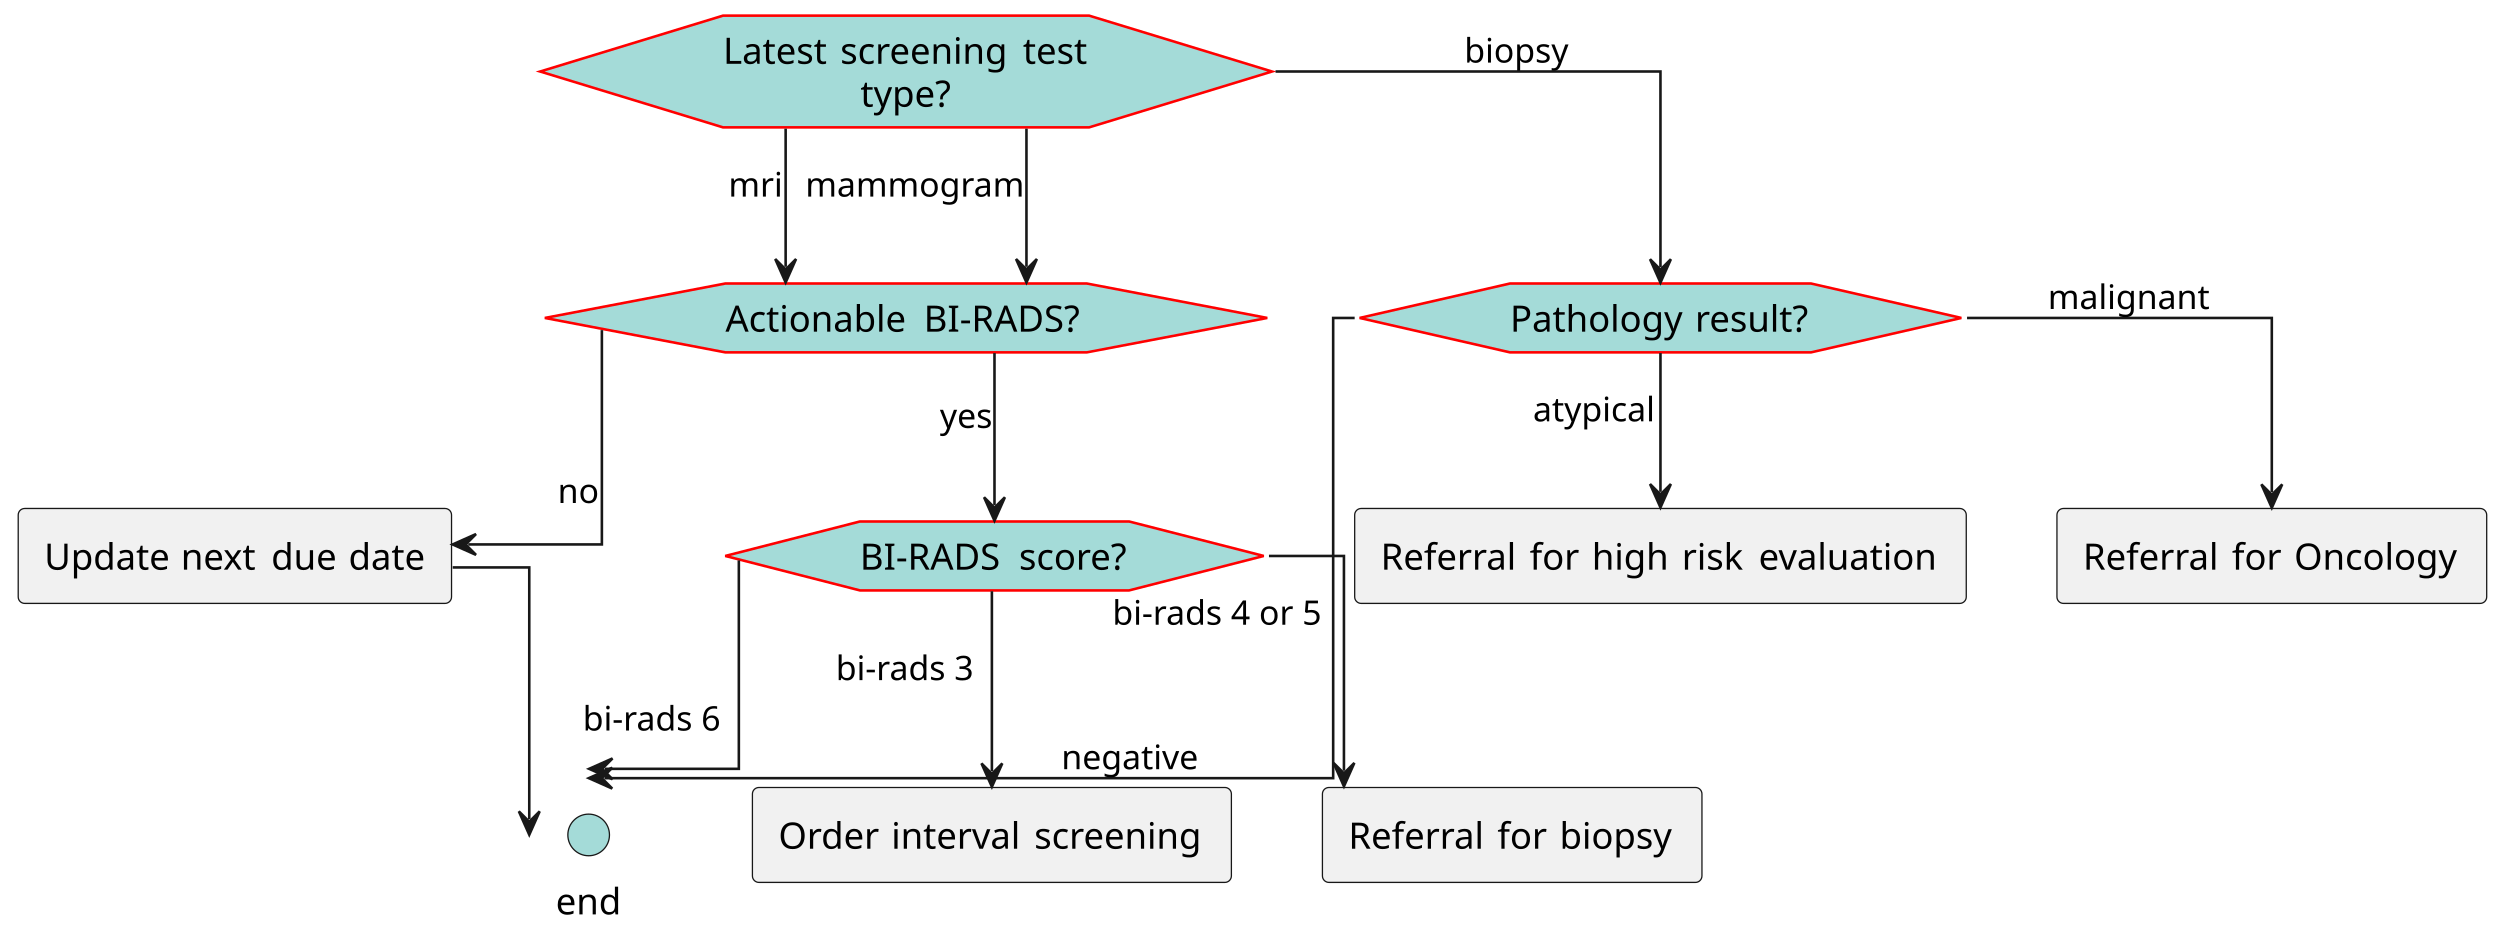
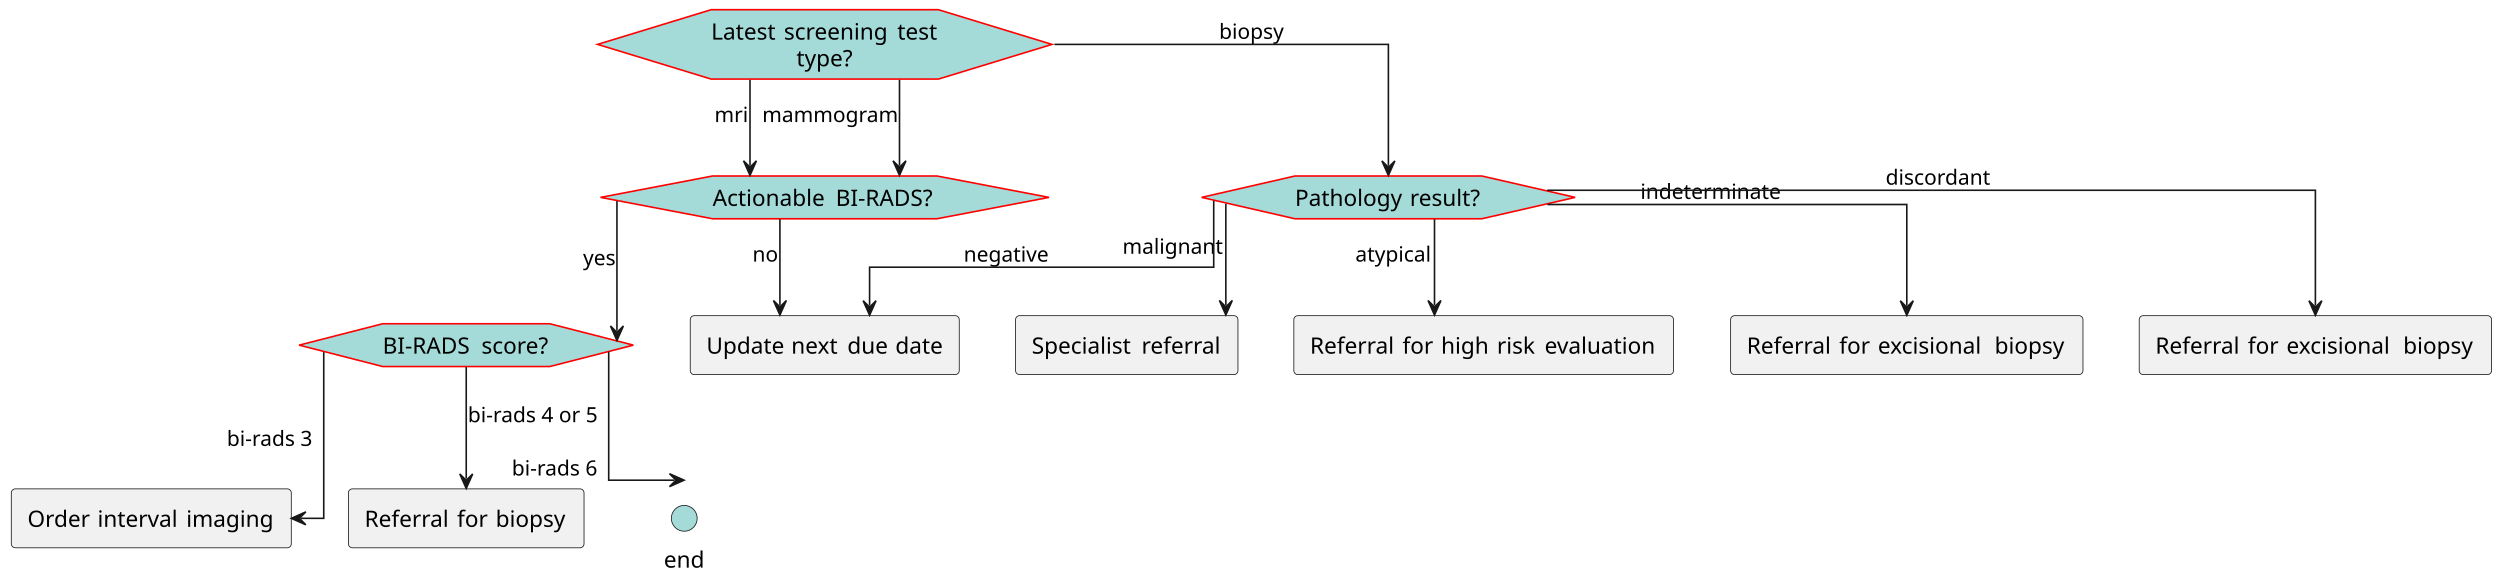
- <svg xmlns="http://www.w3.org/2000/svg" xmlns:xlink="http://www.w3.org/1999/xlink" contentStyleType="text/css" height="359px" preserveAspectRatio="none" style="width:961px;height:359px;background:#FFFFFF;" version="1.1" viewBox="0 0 961 359" width="961px" zoomAndPan="magnify">
+ <svg xmlns="http://www.w3.org/2000/svg" xmlns:xlink="http://www.w3.org/1999/xlink" contentStyleType="text/css" height="359px" preserveAspectRatio="none" style="width:1548px;height:359px;background:#FFFFFF;" version="1.1" viewBox="0 0 1548 359" width="1548px" zoomAndPan="magnify">
  <defs />
  <g>
    <g id="elem_eve_latesttesttype">
      <a href="#eve-latesttesttype" target="_top" title="#eve-latesttesttype" xlink:actuate="onRequest" xlink:href="#eve-latesttesttype" xlink:show="new" xlink:title="#eve-latesttesttype" xlink:type="simple">
-         <polygon fill="#A4DBD8" points="488.95,27.49,418.62,6,277.95,6,207.62,27.49,277.95,48.97,418.62,48.97,488.95,27.49" style="stroke:#FF0000;stroke-width:1.0;" />
-         <text fill="#000000" font-family="sans-serif" font-size="14" lengthAdjust="spacing" textLength="40.605" x="277.952" y="24.535">Latest</text>
-         <text fill="#000000" font-family="sans-serif" font-size="14" lengthAdjust="spacing" textLength="4.43" x="318.557" y="24.535"> </text>
-         <text fill="#000000" font-family="sans-serif" font-size="14" lengthAdjust="spacing" textLength="65.789" x="322.987" y="24.535">screening</text>
-         <text fill="#000000" font-family="sans-serif" font-size="14" lengthAdjust="spacing" textLength="4.43" x="388.776" y="24.535"> </text>
-         <text fill="#000000" font-family="sans-serif" font-size="14" lengthAdjust="spacing" textLength="25.409" x="393.205" y="24.535">test</text>
-         <text fill="#000000" font-family="sans-serif" font-size="14" lengthAdjust="spacing" textLength="35.068" x="330.749" y="41.023">type?</text>
+         <polygon fill="#A4DBD8" points="651.35,27.49,581.02,6,440.35,6,370.02,27.49,440.35,48.97,581.02,48.97,651.35,27.49" style="stroke:#FF0000;stroke-width:1.0;" />
+         <text fill="#000000" font-family="sans-serif" font-size="14" lengthAdjust="spacing" textLength="40.605" x="440.351" y="24.535">Latest</text>
+         <text fill="#000000" font-family="sans-serif" font-size="14" lengthAdjust="spacing" textLength="4.43" x="480.957" y="24.535"> </text>
+         <text fill="#000000" font-family="sans-serif" font-size="14" lengthAdjust="spacing" textLength="65.789" x="485.387" y="24.535">screening</text>
+         <text fill="#000000" font-family="sans-serif" font-size="14" lengthAdjust="spacing" textLength="4.43" x="551.176" y="24.535"> </text>
+         <text fill="#000000" font-family="sans-serif" font-size="14" lengthAdjust="spacing" textLength="25.409" x="555.605" y="24.535">test</text>
+         <text fill="#000000" font-family="sans-serif" font-size="14" lengthAdjust="spacing" textLength="35.068" x="493.149" y="41.023">type?</text>
      </a>
    </g>
    <g id="elem_eve_actionablebirads">
      <a href="#eve-actionablebirads" target="_top" title="#eve-actionablebirads" xlink:actuate="onRequest" xlink:href="#eve-actionablebirads" xlink:show="new" xlink:title="#eve-actionablebirads" xlink:type="simple">
-         <polygon fill="#A4DBD8" points="487.14,122.22,417.71,108.97,278.86,108.97,209.43,122.22,278.86,135.46,417.71,135.46,487.14,122.22" style="stroke:#FF0000;stroke-width:1.0;" />
-         <text fill="#000000" font-family="sans-serif" font-size="14" lengthAdjust="spacing" textLength="71.791" x="278.856" y="127.505">Actionable</text>
-         <text fill="#000000" font-family="sans-serif" font-size="14" lengthAdjust="spacing" textLength="4.43" x="350.647" y="127.505"> </text>
-         <text fill="#000000" font-family="sans-serif" font-size="14" lengthAdjust="spacing" textLength="62.631" x="355.077" y="127.505">BI-RADS?</text>
+         <polygon fill="#A4DBD8" points="649.54,122.22,580.11,108.97,441.26,108.97,371.83,122.22,441.26,135.46,580.11,135.46,649.54,122.22" style="stroke:#FF0000;stroke-width:1.0;" />
+         <text fill="#000000" font-family="sans-serif" font-size="14" lengthAdjust="spacing" textLength="71.791" x="441.256" y="127.505">Actionable</text>
+         <text fill="#000000" font-family="sans-serif" font-size="14" lengthAdjust="spacing" textLength="4.43" x="513.047" y="127.505"> </text>
+         <text fill="#000000" font-family="sans-serif" font-size="14" lengthAdjust="spacing" textLength="62.631" x="517.476" y="127.505">BI-RADS?</text>
+       </a>
+     </g>
+     <g id="elem_eve_biradsscore">
+       <a href="#eve-biradsscore" target="_top" title="#eve-biradsscore" xlink:actuate="onRequest" xlink:href="#eve-biradsscore" xlink:show="new" xlink:title="#eve-biradsscore" xlink:type="simple">
+         <polygon fill="#A4DBD8" points="392.18,213.71,340.43,200.46,236.94,200.46,185.19,213.71,236.94,226.95,340.43,226.95,392.18,213.71" style="stroke:#FF0000;stroke-width:1.0;" />
+         <text fill="#000000" font-family="sans-serif" font-size="14" lengthAdjust="spacing" textLength="56.725" x="236.938" y="218.995">BI-RADS</text>
+         <text fill="#000000" font-family="sans-serif" font-size="14" lengthAdjust="spacing" textLength="4.43" x="293.663" y="218.995"> </text>
+         <text fill="#000000" font-family="sans-serif" font-size="14" lengthAdjust="spacing" textLength="42.342" x="298.092" y="218.995">score?</text>
+       </a>
+     </g>
+     <g id="elem_eve_biopsyresult">
+       <a href="#eve-biopsyresult" target="_top" title="#eve-biopsyresult" xlink:actuate="onRequest" xlink:href="#eve-biopsyresult" xlink:show="new" xlink:title="#eve-biopsyresult" xlink:type="simple">
+         <polygon fill="#A4DBD8" points="975.34,122.22,917.51,108.97,801.86,108.97,744.03,122.22,801.86,135.46,917.51,135.46,975.34,122.22" style="stroke:#FF0000;stroke-width:1.0;" />
+         <text fill="#000000" font-family="sans-serif" font-size="14" lengthAdjust="spacing" textLength="66.685" x="801.859" y="127.505">Pathology</text>
+         <text fill="#000000" font-family="sans-serif" font-size="14" lengthAdjust="spacing" textLength="4.43" x="868.543" y="127.505"> </text>
+         <text fill="#000000" font-family="sans-serif" font-size="14" lengthAdjust="spacing" textLength="44.543" x="872.973" y="127.505">result?</text>
      </a>
    </g>
    <g id="elem_act_updateduedate">
      <a href="#act-updateduedate" target="_top" title="#act-updateduedate" xlink:actuate="onRequest" xlink:href="#act-updateduedate" xlink:show="new" xlink:title="#act-updateduedate" xlink:type="simple">
-         <rect fill="#F1F1F1" height="36.488" rx="2.5" ry="2.5" style="stroke:#181818;stroke-width:0.5;" width="166.569" x="7" y="195.46" />
-         <text fill="#000000" font-family="sans-serif" font-size="14" lengthAdjust="spacing" textLength="48.091" x="17" y="218.995">Update</text>
-         <text fill="#000000" font-family="sans-serif" font-size="14" lengthAdjust="spacing" textLength="4.43" x="65.091" y="218.995"> </text>
-         <text fill="#000000" font-family="sans-serif" font-size="14" lengthAdjust="spacing" textLength="30.311" x="69.52" y="218.995">next</text>
-         <text fill="#000000" font-family="sans-serif" font-size="14" lengthAdjust="spacing" textLength="4.43" x="99.831" y="218.995"> </text>
-         <text fill="#000000" font-family="sans-serif" font-size="14" lengthAdjust="spacing" textLength="25.3" x="104.261" y="218.995">due</text>
-         <text fill="#000000" font-family="sans-serif" font-size="14" lengthAdjust="spacing" textLength="4.43" x="129.56" y="218.995"> </text>
-         <text fill="#000000" font-family="sans-serif" font-size="14" lengthAdjust="spacing" textLength="29.579" x="133.99" y="218.995">date</text>
+         <rect fill="#F1F1F1" height="36.488" rx="2.5" ry="2.5" style="stroke:#181818;stroke-width:0.5;" width="166.569" x="427.4" y="195.46" />
+         <text fill="#000000" font-family="sans-serif" font-size="14" lengthAdjust="spacing" textLength="48.091" x="437.4" y="218.995">Update</text>
+         <text fill="#000000" font-family="sans-serif" font-size="14" lengthAdjust="spacing" textLength="4.43" x="485.491" y="218.995"> </text>
+         <text fill="#000000" font-family="sans-serif" font-size="14" lengthAdjust="spacing" textLength="30.311" x="489.921" y="218.995">next</text>
+         <text fill="#000000" font-family="sans-serif" font-size="14" lengthAdjust="spacing" textLength="4.43" x="520.231" y="218.995"> </text>
+         <text fill="#000000" font-family="sans-serif" font-size="14" lengthAdjust="spacing" textLength="25.3" x="524.661" y="218.995">due</text>
+         <text fill="#000000" font-family="sans-serif" font-size="14" lengthAdjust="spacing" textLength="4.43" x="549.961" y="218.995"> </text>
+         <text fill="#000000" font-family="sans-serif" font-size="14" lengthAdjust="spacing" textLength="29.579" x="554.39" y="218.995">date</text>
      </a>
-     </g>
-     <g id="elem_eve_biradsscore">
-       <a href="#eve-biradsscore" target="_top" title="#eve-biradsscore" xlink:actuate="onRequest" xlink:href="#eve-biradsscore" xlink:show="new" xlink:title="#eve-biradsscore" xlink:type="simple">
-         <polygon fill="#A4DBD8" points="485.78,213.71,434.03,200.46,330.54,200.46,278.79,213.71,330.54,226.95,434.03,226.95,485.78,213.71" style="stroke:#FF0000;stroke-width:1.0;" />
-         <text fill="#000000" font-family="sans-serif" font-size="14" lengthAdjust="spacing" textLength="56.725" x="330.538" y="218.995">BI-RADS</text>
-         <text fill="#000000" font-family="sans-serif" font-size="14" lengthAdjust="spacing" textLength="4.43" x="387.263" y="218.995"> </text>
-         <text fill="#000000" font-family="sans-serif" font-size="14" lengthAdjust="spacing" textLength="42.342" x="391.692" y="218.995">score?</text>
-       </a>
-     </g>
-     <g id="elem_eve_biopsyresult">
-       <a href="#eve-biopsyresult" target="_top" title="#eve-biopsyresult" xlink:actuate="onRequest" xlink:href="#eve-biopsyresult" xlink:show="new" xlink:title="#eve-biopsyresult" xlink:type="simple">
-         <polygon fill="#A4DBD8" points="753.94,122.22,696.11,108.97,580.46,108.97,522.63,122.22,580.46,135.46,696.11,135.46,753.94,122.22" style="stroke:#FF0000;stroke-width:1.0;" />
-         <text fill="#000000" font-family="sans-serif" font-size="14" lengthAdjust="spacing" textLength="66.685" x="580.459" y="127.505">Pathology</text>
-         <text fill="#000000" font-family="sans-serif" font-size="14" lengthAdjust="spacing" textLength="4.43" x="647.143" y="127.505"> </text>
-         <text fill="#000000" font-family="sans-serif" font-size="14" lengthAdjust="spacing" textLength="44.543" x="651.573" y="127.505">result?</text>
-       </a>
-     </g>
-     <g id="elem_end_followup">
-       <ellipse cx="226.28" cy="320.95" fill="#A4DBD8" rx="8" ry="8" style="stroke:#181818;stroke-width:0.5;" />
-       <text fill="#000000" font-family="sans-serif" font-size="14" lengthAdjust="spacing" textLength="25.3" x="213.63" y="351.485">end</text>
    </g>
    <g id="elem_act_intervalscreen">
      <a href="#act-intervalscreen" target="_top" title="#act-intervalscreen" xlink:actuate="onRequest" xlink:href="#act-intervalscreen" xlink:show="new" xlink:title="#act-intervalscreen" xlink:type="simple">
-         <rect fill="#F1F1F1" height="36.488" rx="2.5" ry="2.5" style="stroke:#181818;stroke-width:0.5;" width="184.117" x="289.23" y="302.71" />
-         <text fill="#000000" font-family="sans-serif" font-size="14" lengthAdjust="spacing" textLength="38.944" x="299.23" y="326.245">Order</text>
-         <text fill="#000000" font-family="sans-serif" font-size="14" lengthAdjust="spacing" textLength="4.43" x="338.174" y="326.245"> </text>
-         <text fill="#000000" font-family="sans-serif" font-size="14" lengthAdjust="spacing" textLength="50.524" x="342.604" y="326.245">interval</text>
-         <text fill="#000000" font-family="sans-serif" font-size="14" lengthAdjust="spacing" textLength="4.43" x="393.128" y="326.245"> </text>
-         <text fill="#000000" font-family="sans-serif" font-size="14" lengthAdjust="spacing" textLength="65.789" x="397.558" y="326.245">screening</text>
+         <rect fill="#F1F1F1" height="36.488" rx="2.5" ry="2.5" style="stroke:#181818;stroke-width:0.5;" width="173.371" x="7" y="302.71" />
+         <text fill="#000000" font-family="sans-serif" font-size="14" lengthAdjust="spacing" textLength="38.944" x="17" y="326.245">Order</text>
+         <text fill="#000000" font-family="sans-serif" font-size="14" lengthAdjust="spacing" textLength="4.43" x="55.944" y="326.245"> </text>
+         <text fill="#000000" font-family="sans-serif" font-size="14" lengthAdjust="spacing" textLength="50.524" x="60.374" y="326.245">interval</text>
+         <text fill="#000000" font-family="sans-serif" font-size="14" lengthAdjust="spacing" textLength="4.43" x="110.898" y="326.245"> </text>
+         <text fill="#000000" font-family="sans-serif" font-size="14" lengthAdjust="spacing" textLength="55.043" x="115.328" y="326.245">imaging</text>
      </a>
    </g>
    <g id="elem_act_biopsy">
      <a href="#act-biopsy" target="_top" title="#act-biopsy" xlink:actuate="onRequest" xlink:href="#act-biopsy" xlink:show="new" xlink:title="#act-biopsy" xlink:type="simple">
-         <rect fill="#F1F1F1" height="36.488" rx="2.5" ry="2.5" style="stroke:#181818;stroke-width:0.5;" width="145.891" x="508.34" y="302.71" />
-         <text fill="#000000" font-family="sans-serif" font-size="14" lengthAdjust="spacing" textLength="52.835" x="518.34" y="326.245">Referral</text>
-         <text fill="#000000" font-family="sans-serif" font-size="14" lengthAdjust="spacing" textLength="4.43" x="571.175" y="326.245"> </text>
-         <text fill="#000000" font-family="sans-serif" font-size="14" lengthAdjust="spacing" textLength="19.476" x="575.605" y="326.245">for</text>
-         <text fill="#000000" font-family="sans-serif" font-size="14" lengthAdjust="spacing" textLength="4.43" x="595.08" y="326.245"> </text>
-         <text fill="#000000" font-family="sans-serif" font-size="14" lengthAdjust="spacing" textLength="44.721" x="599.51" y="326.245">biopsy</text>
+         <rect fill="#F1F1F1" height="36.488" rx="2.5" ry="2.5" style="stroke:#181818;stroke-width:0.5;" width="145.891" x="215.74" y="302.71" />
+         <text fill="#000000" font-family="sans-serif" font-size="14" lengthAdjust="spacing" textLength="52.835" x="225.74" y="326.245">Referral</text>
+         <text fill="#000000" font-family="sans-serif" font-size="14" lengthAdjust="spacing" textLength="4.43" x="278.575" y="326.245"> </text>
+         <text fill="#000000" font-family="sans-serif" font-size="14" lengthAdjust="spacing" textLength="19.476" x="283.005" y="326.245">for</text>
+         <text fill="#000000" font-family="sans-serif" font-size="14" lengthAdjust="spacing" textLength="4.43" x="302.48" y="326.245"> </text>
+         <text fill="#000000" font-family="sans-serif" font-size="14" lengthAdjust="spacing" textLength="44.721" x="306.91" y="326.245">biopsy</text>
      </a>
+     </g>
+     <g id="elem_end_followup">
+       <ellipse cx="423.69" cy="320.95" fill="#A4DBD8" rx="8" ry="8" style="stroke:#181818;stroke-width:0.5;" />
+       <text fill="#000000" font-family="sans-serif" font-size="14" lengthAdjust="spacing" textLength="25.3" x="411.04" y="351.485">end</text>
    </g>
    <g id="elem_act_oncreferral">
      <a href="#act-oncreferral" target="_top" title="#act-oncreferral" xlink:actuate="onRequest" xlink:href="#act-oncreferral" xlink:show="new" xlink:title="#act-oncreferral" xlink:type="simple">
-         <rect fill="#F1F1F1" height="36.488" rx="2.5" ry="2.5" style="stroke:#181818;stroke-width:0.5;" width="165.195" x="790.69" y="195.46" />
-         <text fill="#000000" font-family="sans-serif" font-size="14" lengthAdjust="spacing" textLength="52.835" x="800.69" y="218.995">Referral</text>
-         <text fill="#000000" font-family="sans-serif" font-size="14" lengthAdjust="spacing" textLength="4.43" x="853.525" y="218.995"> </text>
-         <text fill="#000000" font-family="sans-serif" font-size="14" lengthAdjust="spacing" textLength="19.476" x="857.955" y="218.995">for</text>
-         <text fill="#000000" font-family="sans-serif" font-size="14" lengthAdjust="spacing" textLength="4.43" x="877.43" y="218.995"> </text>
-         <text fill="#000000" font-family="sans-serif" font-size="14" lengthAdjust="spacing" textLength="64.025" x="881.86" y="218.995">Oncology</text>
+         <rect fill="#F1F1F1" height="36.488" rx="2.5" ry="2.5" style="stroke:#181818;stroke-width:0.5;" width="137.708" x="628.83" y="195.46" />
+         <text fill="#000000" font-family="sans-serif" font-size="14" lengthAdjust="spacing" textLength="63.567" x="638.83" y="218.995">Specialist</text>
+         <text fill="#000000" font-family="sans-serif" font-size="14" lengthAdjust="spacing" textLength="4.43" x="702.397" y="218.995"> </text>
+         <text fill="#000000" font-family="sans-serif" font-size="14" lengthAdjust="spacing" textLength="49.711" x="706.827" y="218.995">referral</text>
      </a>
    </g>
    <g id="elem_act_highriskreferral">
      <a href="#act-highriskreferral" target="_top" title="#act-highriskreferral" xlink:actuate="onRequest" xlink:href="#act-highriskreferral" xlink:show="new" xlink:title="#act-highriskreferral" xlink:type="simple">
-         <rect fill="#F1F1F1" height="36.488" rx="2.5" ry="2.5" style="stroke:#181818;stroke-width:0.5;" width="235.093" x="520.74" y="195.46" />
-         <text fill="#000000" font-family="sans-serif" font-size="14" lengthAdjust="spacing" textLength="52.835" x="530.74" y="218.995">Referral</text>
-         <text fill="#000000" font-family="sans-serif" font-size="14" lengthAdjust="spacing" textLength="4.43" x="583.575" y="218.995"> </text>
-         <text fill="#000000" font-family="sans-serif" font-size="14" lengthAdjust="spacing" textLength="19.476" x="588.005" y="218.995">for</text>
-         <text fill="#000000" font-family="sans-serif" font-size="14" lengthAdjust="spacing" textLength="4.43" x="607.48" y="218.995"> </text>
-         <text fill="#000000" font-family="sans-serif" font-size="14" lengthAdjust="spacing" textLength="30.153" x="611.91" y="218.995">high</text>
-         <text fill="#000000" font-family="sans-serif" font-size="14" lengthAdjust="spacing" textLength="4.43" x="642.063" y="218.995"> </text>
-         <text fill="#000000" font-family="sans-serif" font-size="14" lengthAdjust="spacing" textLength="25.095" x="646.493" y="218.995">risk</text>
-         <text fill="#000000" font-family="sans-serif" font-size="14" lengthAdjust="spacing" textLength="4.43" x="671.588" y="218.995"> </text>
-         <text fill="#000000" font-family="sans-serif" font-size="14" lengthAdjust="spacing" textLength="69.815" x="676.017" y="218.995">evaluation</text>
+         <rect fill="#F1F1F1" height="36.488" rx="2.5" ry="2.5" style="stroke:#181818;stroke-width:0.5;" width="235.093" x="801.14" y="195.46" />
+         <text fill="#000000" font-family="sans-serif" font-size="14" lengthAdjust="spacing" textLength="52.835" x="811.14" y="218.995">Referral</text>
+         <text fill="#000000" font-family="sans-serif" font-size="14" lengthAdjust="spacing" textLength="4.43" x="863.975" y="218.995"> </text>
+         <text fill="#000000" font-family="sans-serif" font-size="14" lengthAdjust="spacing" textLength="19.476" x="868.405" y="218.995">for</text>
+         <text fill="#000000" font-family="sans-serif" font-size="14" lengthAdjust="spacing" textLength="4.43" x="887.88" y="218.995"> </text>
+         <text fill="#000000" font-family="sans-serif" font-size="14" lengthAdjust="spacing" textLength="30.153" x="892.31" y="218.995">high</text>
+         <text fill="#000000" font-family="sans-serif" font-size="14" lengthAdjust="spacing" textLength="4.43" x="922.463" y="218.995"> </text>
+         <text fill="#000000" font-family="sans-serif" font-size="14" lengthAdjust="spacing" textLength="25.095" x="926.893" y="218.995">risk</text>
+         <text fill="#000000" font-family="sans-serif" font-size="14" lengthAdjust="spacing" textLength="4.43" x="951.988" y="218.995"> </text>
+         <text fill="#000000" font-family="sans-serif" font-size="14" lengthAdjust="spacing" textLength="69.815" x="956.417" y="218.995">evaluation</text>
+       </a>
+     </g>
+     <g id="elem_act_indeterminatebiopsy">
+       <a href="#act-indeterminatebiopsy" target="_top" title="#act-indeterminatebiopsy" xlink:actuate="onRequest" xlink:href="#act-indeterminatebiopsy" xlink:show="new" xlink:title="#act-indeterminatebiopsy" xlink:type="simple">
+         <rect fill="#F1F1F1" height="36.488" rx="2.5" ry="2.5" style="stroke:#181818;stroke-width:0.5;" width="218.174" x="1071.6" y="195.46" />
+         <text fill="#000000" font-family="sans-serif" font-size="14" lengthAdjust="spacing" textLength="52.835" x="1081.6" y="218.995">Referral</text>
+         <text fill="#000000" font-family="sans-serif" font-size="14" lengthAdjust="spacing" textLength="4.43" x="1134.435" y="218.995"> </text>
+         <text fill="#000000" font-family="sans-serif" font-size="14" lengthAdjust="spacing" textLength="19.476" x="1138.865" y="218.995">for</text>
+         <text fill="#000000" font-family="sans-serif" font-size="14" lengthAdjust="spacing" textLength="4.43" x="1158.34" y="218.995"> </text>
+         <text fill="#000000" font-family="sans-serif" font-size="14" lengthAdjust="spacing" textLength="67.853" x="1162.77" y="218.995">excisional</text>
+         <text fill="#000000" font-family="sans-serif" font-size="14" lengthAdjust="spacing" textLength="4.43" x="1230.623" y="218.995"> </text>
+         <text fill="#000000" font-family="sans-serif" font-size="14" lengthAdjust="spacing" textLength="44.721" x="1235.053" y="218.995">biopsy</text>
+       </a>
+     </g>
+     <g id="elem_act_discordantbiopsy">
+       <a href="#act-discordantbiopsy" target="_top" title="#act-discordantbiopsy" xlink:actuate="onRequest" xlink:href="#act-discordantbiopsy" xlink:show="new" xlink:title="#act-discordantbiopsy" xlink:type="simple">
+         <rect fill="#F1F1F1" height="36.488" rx="2.5" ry="2.5" style="stroke:#181818;stroke-width:0.5;" width="218.174" x="1324.6" y="195.46" />
+         <text fill="#000000" font-family="sans-serif" font-size="14" lengthAdjust="spacing" textLength="52.835" x="1334.6" y="218.995">Referral</text>
+         <text fill="#000000" font-family="sans-serif" font-size="14" lengthAdjust="spacing" textLength="4.43" x="1387.435" y="218.995"> </text>
+         <text fill="#000000" font-family="sans-serif" font-size="14" lengthAdjust="spacing" textLength="19.476" x="1391.865" y="218.995">for</text>
+         <text fill="#000000" font-family="sans-serif" font-size="14" lengthAdjust="spacing" textLength="4.43" x="1411.34" y="218.995"> </text>
+         <text fill="#000000" font-family="sans-serif" font-size="14" lengthAdjust="spacing" textLength="67.853" x="1415.77" y="218.995">excisional</text>
+         <text fill="#000000" font-family="sans-serif" font-size="14" lengthAdjust="spacing" textLength="4.43" x="1483.623" y="218.995"> </text>
+         <text fill="#000000" font-family="sans-serif" font-size="14" lengthAdjust="spacing" textLength="44.721" x="1488.053" y="218.995">biopsy</text>
      </a>
    </g>
    <g id="link_eve_latesttesttype_eve_actionablebirads">
-       <path d="M394.57,49.46 C394.57,67.71 394.57,87.11 394.57,102.57 " fill="none" id="eve_latesttesttype-to-eve_actionablebirads" style="stroke:#181818;stroke-width:1.0;" />
-       <polygon fill="#181818" points="394.57,108.57,398.57,99.57,394.57,103.57,390.57,99.57,394.57,108.57" style="stroke:#181818;stroke-width:1.0;" />
-       <text fill="#000000" font-family="sans-serif" font-size="13" lengthAdjust="spacing" textLength="84.316" x="309.57" y="75.578">mammogram</text>
+       <path d="M556.97,49.46 C556.97,67.71 556.97,87.11 556.97,102.57 " fill="none" id="eve_latesttesttype-to-eve_actionablebirads" style="stroke:#181818;stroke-width:1.0;" />
+       <polygon fill="#181818" points="556.97,108.57,560.97,99.57,556.97,103.57,552.97,99.57,556.97,108.57" style="stroke:#181818;stroke-width:1.0;" />
+       <text fill="#000000" font-family="sans-serif" font-size="13" lengthAdjust="spacing" textLength="84.316" x="471.97" y="75.578">mammogram</text>
    </g>
    <g id="link_eve_latesttesttype_eve_actionablebirads">
-       <path d="M302,49.46 C302,67.71 302,87.11 302,102.57 " fill="none" id="eve_latesttesttype-to-eve_actionablebirads-1" style="stroke:#181818;stroke-width:1.0;" />
-       <polygon fill="#181818" points="302,108.57,306,99.57,302,103.57,298,99.57,302,108.57" style="stroke:#181818;stroke-width:1.0;" />
-       <text fill="#000000" font-family="sans-serif" font-size="13" lengthAdjust="spacing" textLength="21.214" x="280" y="75.578">mri</text>
+       <path d="M464.4,49.46 C464.4,67.71 464.4,87.11 464.4,102.57 " fill="none" id="eve_latesttesttype-to-eve_actionablebirads-1" style="stroke:#181818;stroke-width:1.0;" />
+       <polygon fill="#181818" points="464.4,108.57,468.4,99.57,464.4,103.57,460.4,99.57,464.4,108.57" style="stroke:#181818;stroke-width:1.0;" />
+       <text fill="#000000" font-family="sans-serif" font-size="13" lengthAdjust="spacing" textLength="21.214" x="442.4" y="75.578">mri</text>
    </g>
    <g id="link_eve_actionablebirads_act_updateduedate">
-       <path d="M231.36,126.9 C231.36,144.99 231.36,209.29 231.36,209.29 C231.36,209.29 210.36,209.29 179.98,209.29 " fill="none" id="eve_actionablebirads-to-act_updateduedate" style="stroke:#181818;stroke-width:1.0;" />
-       <polygon fill="#181818" points="173.98,209.29,182.98,213.29,178.98,209.29,182.98,205.29,173.98,209.29" style="stroke:#181818;stroke-width:1.0;" />
-       <text fill="#000000" font-family="sans-serif" font-size="13" lengthAdjust="spacing" textLength="16.053" x="214.36" y="193.358">no</text>
-     </g>
-     <g id="link_act_updateduedate_end_followup">
-       <path d="M174.01,218.12 C190.83,218.12 203.45,218.12 203.45,218.12 C203.45,218.12 203.45,311.76 203.45,314.88 " fill="none" id="act_updateduedate-to-end_followup" style="stroke:#181818;stroke-width:1.0;" />
-       <polygon fill="#181818" points="203.45,320.88,207.45,311.88,203.45,315.88,199.45,311.88,203.45,320.88" style="stroke:#181818;stroke-width:1.0;" />
+       <path d="M482.92,135.72 C482.92,151.42 482.92,171.45 482.92,189.07 " fill="none" id="eve_actionablebirads-to-act_updateduedate" style="stroke:#181818;stroke-width:1.0;" />
+       <polygon fill="#181818" points="482.92,195.07,486.92,186.07,482.92,190.07,478.92,186.07,482.92,195.07" style="stroke:#181818;stroke-width:1.0;" />
+       <text fill="#000000" font-family="sans-serif" font-size="13" lengthAdjust="spacing" textLength="16.053" x="465.92" y="161.968">no</text>
    </g>
    <g id="link_eve_actionablebirads_eve_biradsscore">
-       <path d="M382.28,135.72 C382.28,153.01 382.28,176.83 382.28,194.15 " fill="none" id="eve_actionablebirads-to-eve_biradsscore" style="stroke:#181818;stroke-width:1.0;" />
-       <polygon fill="#181818" points="382.28,200.15,386.28,191.15,382.28,195.15,378.28,191.15,382.28,200.15" style="stroke:#181818;stroke-width:1.0;" />
-       <text fill="#000000" font-family="sans-serif" font-size="13" lengthAdjust="spacing" textLength="20.662" x="361.28" y="164.498">yes</text>
+       <path d="M382.01,124.48 C382.01,136.92 382.01,190.93 382.01,204.83 " fill="none" id="eve_actionablebirads-to-eve_biradsscore" style="stroke:#181818;stroke-width:1.0;" />
+       <polygon fill="#181818" points="382.01,210.83,386.01,201.83,382.01,205.83,378.01,201.83,382.01,210.83" style="stroke:#181818;stroke-width:1.0;" />
+       <text fill="#000000" font-family="sans-serif" font-size="13" lengthAdjust="spacing" textLength="20.662" x="361.01" y="164.218">yes</text>
    </g>
    <g id="link_eve_biradsscore_act_intervalscreen">
-       <path d="M381.28,227.29 C381.28,246.34 381.28,275.06 381.28,296.45 " fill="none" id="eve_biradsscore-to-act_intervalscreen" style="stroke:#181818;stroke-width:1.0;" />
-       <polygon fill="#181818" points="381.28,302.45,385.28,293.45,381.28,297.45,377.28,293.45,381.28,302.45" style="stroke:#181818;stroke-width:1.0;" />
-       <text fill="#000000" font-family="sans-serif" font-size="13" lengthAdjust="spacing" textLength="59.103" x="321.28" y="261.438">bi-rads 3</text>
+       <path d="M200.46,218.04 C200.46,238.11 200.46,320.95 200.46,320.95 C200.46,320.95 198.25,320.95 186.38,320.95 " fill="none" id="eve_biradsscore-to-act_intervalscreen" style="stroke:#181818;stroke-width:1.0;" />
+       <polygon fill="#181818" points="180.38,320.95,189.38,324.95,185.38,320.95,189.38,316.95,180.38,320.95" style="stroke:#181818;stroke-width:1.0;" />
+       <text fill="#000000" font-family="sans-serif" font-size="13" lengthAdjust="spacing" textLength="59.103" x="140.46" y="276.108">bi-rads 3</text>
    </g>
    <g id="link_eve_biradsscore_act_biopsy">
-       <path d="M487.79,213.71 C504.61,213.71 516.61,213.71 516.61,213.71 C516.61,213.71 516.61,265.54 516.61,296.27 " fill="none" id="eve_biradsscore-to-act_biopsy" style="stroke:#181818;stroke-width:1.0;" />
-       <polygon fill="#181818" points="516.61,302.27,520.61,293.27,516.61,297.27,512.61,293.27,516.61,302.27" style="stroke:#181818;stroke-width:1.0;" />
-       <text fill="#000000" font-family="sans-serif" font-size="13" lengthAdjust="spacing" textLength="88.855" x="427.61" y="240.148">bi-rads 4 or 5</text>
+       <path d="M288.69,227.29 C288.69,246.34 288.69,275.06 288.69,296.45 " fill="none" id="eve_biradsscore-to-act_biopsy" style="stroke:#181818;stroke-width:1.0;" />
+       <polygon fill="#181818" points="288.69,302.45,292.69,293.45,288.69,297.45,284.69,293.45,288.69,302.45" style="stroke:#181818;stroke-width:1.0;" />
+       <text fill="#000000" font-family="sans-serif" font-size="13" lengthAdjust="spacing" textLength="88.855" x="289.69" y="261.438">bi-rads 4 or 5</text>
    </g>
    <g id="link_eve_biradsscore_end_followup">
-       <path d="M284.01,215.41 C284.01,227.17 284.01,295.54 284.01,295.54 C284.01,295.54 235.84,295.54 232.45,295.54 " fill="none" id="eve_biradsscore-to-end_followup" style="stroke:#181818;stroke-width:1.0;" />
-       <polygon fill="#181818" points="226.45,295.54,235.45,299.54,231.45,295.54,235.45,291.54,226.45,295.54" style="stroke:#181818;stroke-width:1.0;" />
-       <text fill="#000000" font-family="sans-serif" font-size="13" lengthAdjust="spacing" textLength="59.103" x="224.01" y="280.818">bi-rads 6</text>
+       <path d="M376.91,217.74 C376.91,234.44 376.91,297.33 376.91,297.33 C376.91,297.33 414.81,297.33 417.55,297.33 " fill="none" id="eve_biradsscore-to-end_followup" style="stroke:#181818;stroke-width:1.0;" />
+       <polygon fill="#181818" points="423.55,297.33,414.55,293.33,418.55,297.33,414.55,301.33,423.55,297.33" style="stroke:#181818;stroke-width:1.0;" />
+       <text fill="#000000" font-family="sans-serif" font-size="13" lengthAdjust="spacing" textLength="59.103" x="316.91" y="294.428">bi-rads 6</text>
    </g>
    <g id="link_eve_latesttesttype_eve_biopsyresult">
-       <path d="M490.31,27.49 C563.79,27.49 638.28,27.49 638.28,27.49 C638.28,27.49 638.28,76.45 638.28,102.64 " fill="none" id="eve_latesttesttype-to-eve_biopsyresult" style="stroke:#181818;stroke-width:1.0;" />
-       <polygon fill="#181818" points="638.28,108.64,642.28,99.64,638.28,103.64,634.28,99.64,638.28,108.64" style="stroke:#181818;stroke-width:1.0;" />
-       <text fill="#000000" font-family="sans-serif" font-size="13" lengthAdjust="spacing" textLength="41.526" x="562.88" y="24.058">biopsy</text>
+       <path d="M652.89,27.49 C749.45,27.49 859.69,27.49 859.69,27.49 C859.69,27.49 859.69,76.45 859.69,102.64 " fill="none" id="eve_latesttesttype-to-eve_biopsyresult" style="stroke:#181818;stroke-width:1.0;" />
+       <polygon fill="#181818" points="859.69,108.64,863.69,99.64,859.69,103.64,855.69,99.64,859.69,108.64" style="stroke:#181818;stroke-width:1.0;" />
+       <text fill="#000000" font-family="sans-serif" font-size="13" lengthAdjust="spacing" textLength="41.526" x="754.87" y="24.058">biopsy</text>
    </g>
    <g id="link_eve_biopsyresult_act_oncreferral">
-       <path d="M756.13,122.22 C814.76,122.22 873.28,122.22 873.28,122.22 C873.28,122.22 873.28,162.46 873.28,189.19 " fill="none" id="eve_biopsyresult-to-act_oncreferral" style="stroke:#181818;stroke-width:1.0;" />
-       <polygon fill="#181818" points="873.28,195.19,877.28,186.19,873.28,190.19,869.28,186.19,873.28,195.19" style="stroke:#181818;stroke-width:1.0;" />
-       <text fill="#000000" font-family="sans-serif" font-size="13" lengthAdjust="spacing" textLength="63.115" x="787.19" y="118.788">malignant</text>
+       <path d="M759.04,126.15 C759.04,137.85 759.04,166.98 759.04,189.03 " fill="none" id="eve_biopsyresult-to-act_oncreferral" style="stroke:#181818;stroke-width:1.0;" />
+       <polygon fill="#181818" points="759.04,195.03,763.04,186.03,759.04,190.03,755.04,186.03,759.04,195.03" style="stroke:#181818;stroke-width:1.0;" />
+       <text fill="#000000" font-family="sans-serif" font-size="13" lengthAdjust="spacing" textLength="63.115" x="695.04" y="157.158">malignant</text>
    </g>
    <g id="link_eve_biopsyresult_act_highriskreferral">
-       <path d="M638.28,135.72 C638.28,151.42 638.28,171.45 638.28,189.07 " fill="none" id="eve_biopsyresult-to-act_highriskreferral" style="stroke:#181818;stroke-width:1.0;" />
-       <polygon fill="#181818" points="638.28,195.07,642.28,186.07,638.28,190.07,634.28,186.07,638.28,195.07" style="stroke:#181818;stroke-width:1.0;" />
-       <text fill="#000000" font-family="sans-serif" font-size="13" lengthAdjust="spacing" textLength="48.369" x="589.28" y="161.968">atypical</text>
+       <path d="M888.24,135.72 C888.24,151.42 888.24,171.45 888.24,189.07 " fill="none" id="eve_biopsyresult-to-act_highriskreferral" style="stroke:#181818;stroke-width:1.0;" />
+       <polygon fill="#181818" points="888.24,195.07,892.24,186.07,888.24,190.07,884.24,186.07,888.24,195.07" style="stroke:#181818;stroke-width:1.0;" />
+       <text fill="#000000" font-family="sans-serif" font-size="13" lengthAdjust="spacing" textLength="48.369" x="839.24" y="161.968">atypical</text>
    </g>
-     <g id="link_eve_biopsyresult_end_followup">
-       <path d="M520.73,122.22 C515.54,122.22 512.47,122.22 512.47,122.22 C512.47,122.22 512.47,299.12 512.47,299.12 C512.47,299.12 236.74,299.12 232.34,299.12 " fill="none" id="eve_biopsyresult-to-end_followup" style="stroke:#181818;stroke-width:1.0;" />
-       <polygon fill="#181818" points="226.34,299.12,235.34,303.12,231.34,299.12,235.34,295.12,226.34,299.12" style="stroke:#181818;stroke-width:1.0;" />
-       <text fill="#000000" font-family="sans-serif" font-size="13" lengthAdjust="spacing" textLength="53.187" x="407.98" y="295.688">negative</text>
+     <g id="link_eve_biopsyresult_act_indeterminatebiopsy">
+       <path d="M958.18,126.63 C1052.54,126.63 1180.69,126.63 1180.69,126.63 C1180.69,126.63 1180.69,163.68 1180.69,189.24 " fill="none" id="eve_biopsyresult-to-act_indeterminatebiopsy" style="stroke:#181818;stroke-width:1.0;" />
+       <polygon fill="#181818" points="1180.69,195.24,1184.69,186.24,1180.69,190.24,1176.69,186.24,1180.69,195.24" style="stroke:#181818;stroke-width:1.0;" />
+       <text fill="#000000" font-family="sans-serif" font-size="13" lengthAdjust="spacing" textLength="87.921" x="1015.74" y="123.198">indeterminate</text>
+     </g>
+     <g id="link_eve_biopsyresult_act_discordantbiopsy">
+       <path d="M958.03,117.8 C1122.06,117.8 1433.69,117.8 1433.69,117.8 C1433.69,117.8 1433.69,161.35 1433.69,189.21 " fill="none" id="eve_biopsyresult-to-act_discordantbiopsy" style="stroke:#181818;stroke-width:1.0;" />
+       <polygon fill="#181818" points="1433.69,195.21,1437.69,186.21,1433.69,190.21,1429.69,186.21,1433.69,195.21" style="stroke:#181818;stroke-width:1.0;" />
+       <text fill="#000000" font-family="sans-serif" font-size="13" lengthAdjust="spacing" textLength="66.822" x="1167.57" y="114.368">discordant</text>
+     </g>
+     <g id="link_eve_biopsyresult_act_updateduedate">
+       <path d="M751.53,124.3 C751.53,132.94 751.53,165.46 751.53,165.46 C751.53,165.46 538.45,165.46 538.45,165.46 C538.45,165.46 538.45,175.59 538.45,189.19 " fill="none" id="eve_biopsyresult-to-act_updateduedate" style="stroke:#181818;stroke-width:1.0;" />
+       <polygon fill="#181818" points="538.45,195.19,542.45,186.19,538.45,190.19,534.45,186.19,538.45,195.19" style="stroke:#181818;stroke-width:1.0;" />
+       <text fill="#000000" font-family="sans-serif" font-size="13" lengthAdjust="spacing" textLength="53.187" x="596.7" y="162.028">negative</text>
    </g>
  </g>
</svg>
